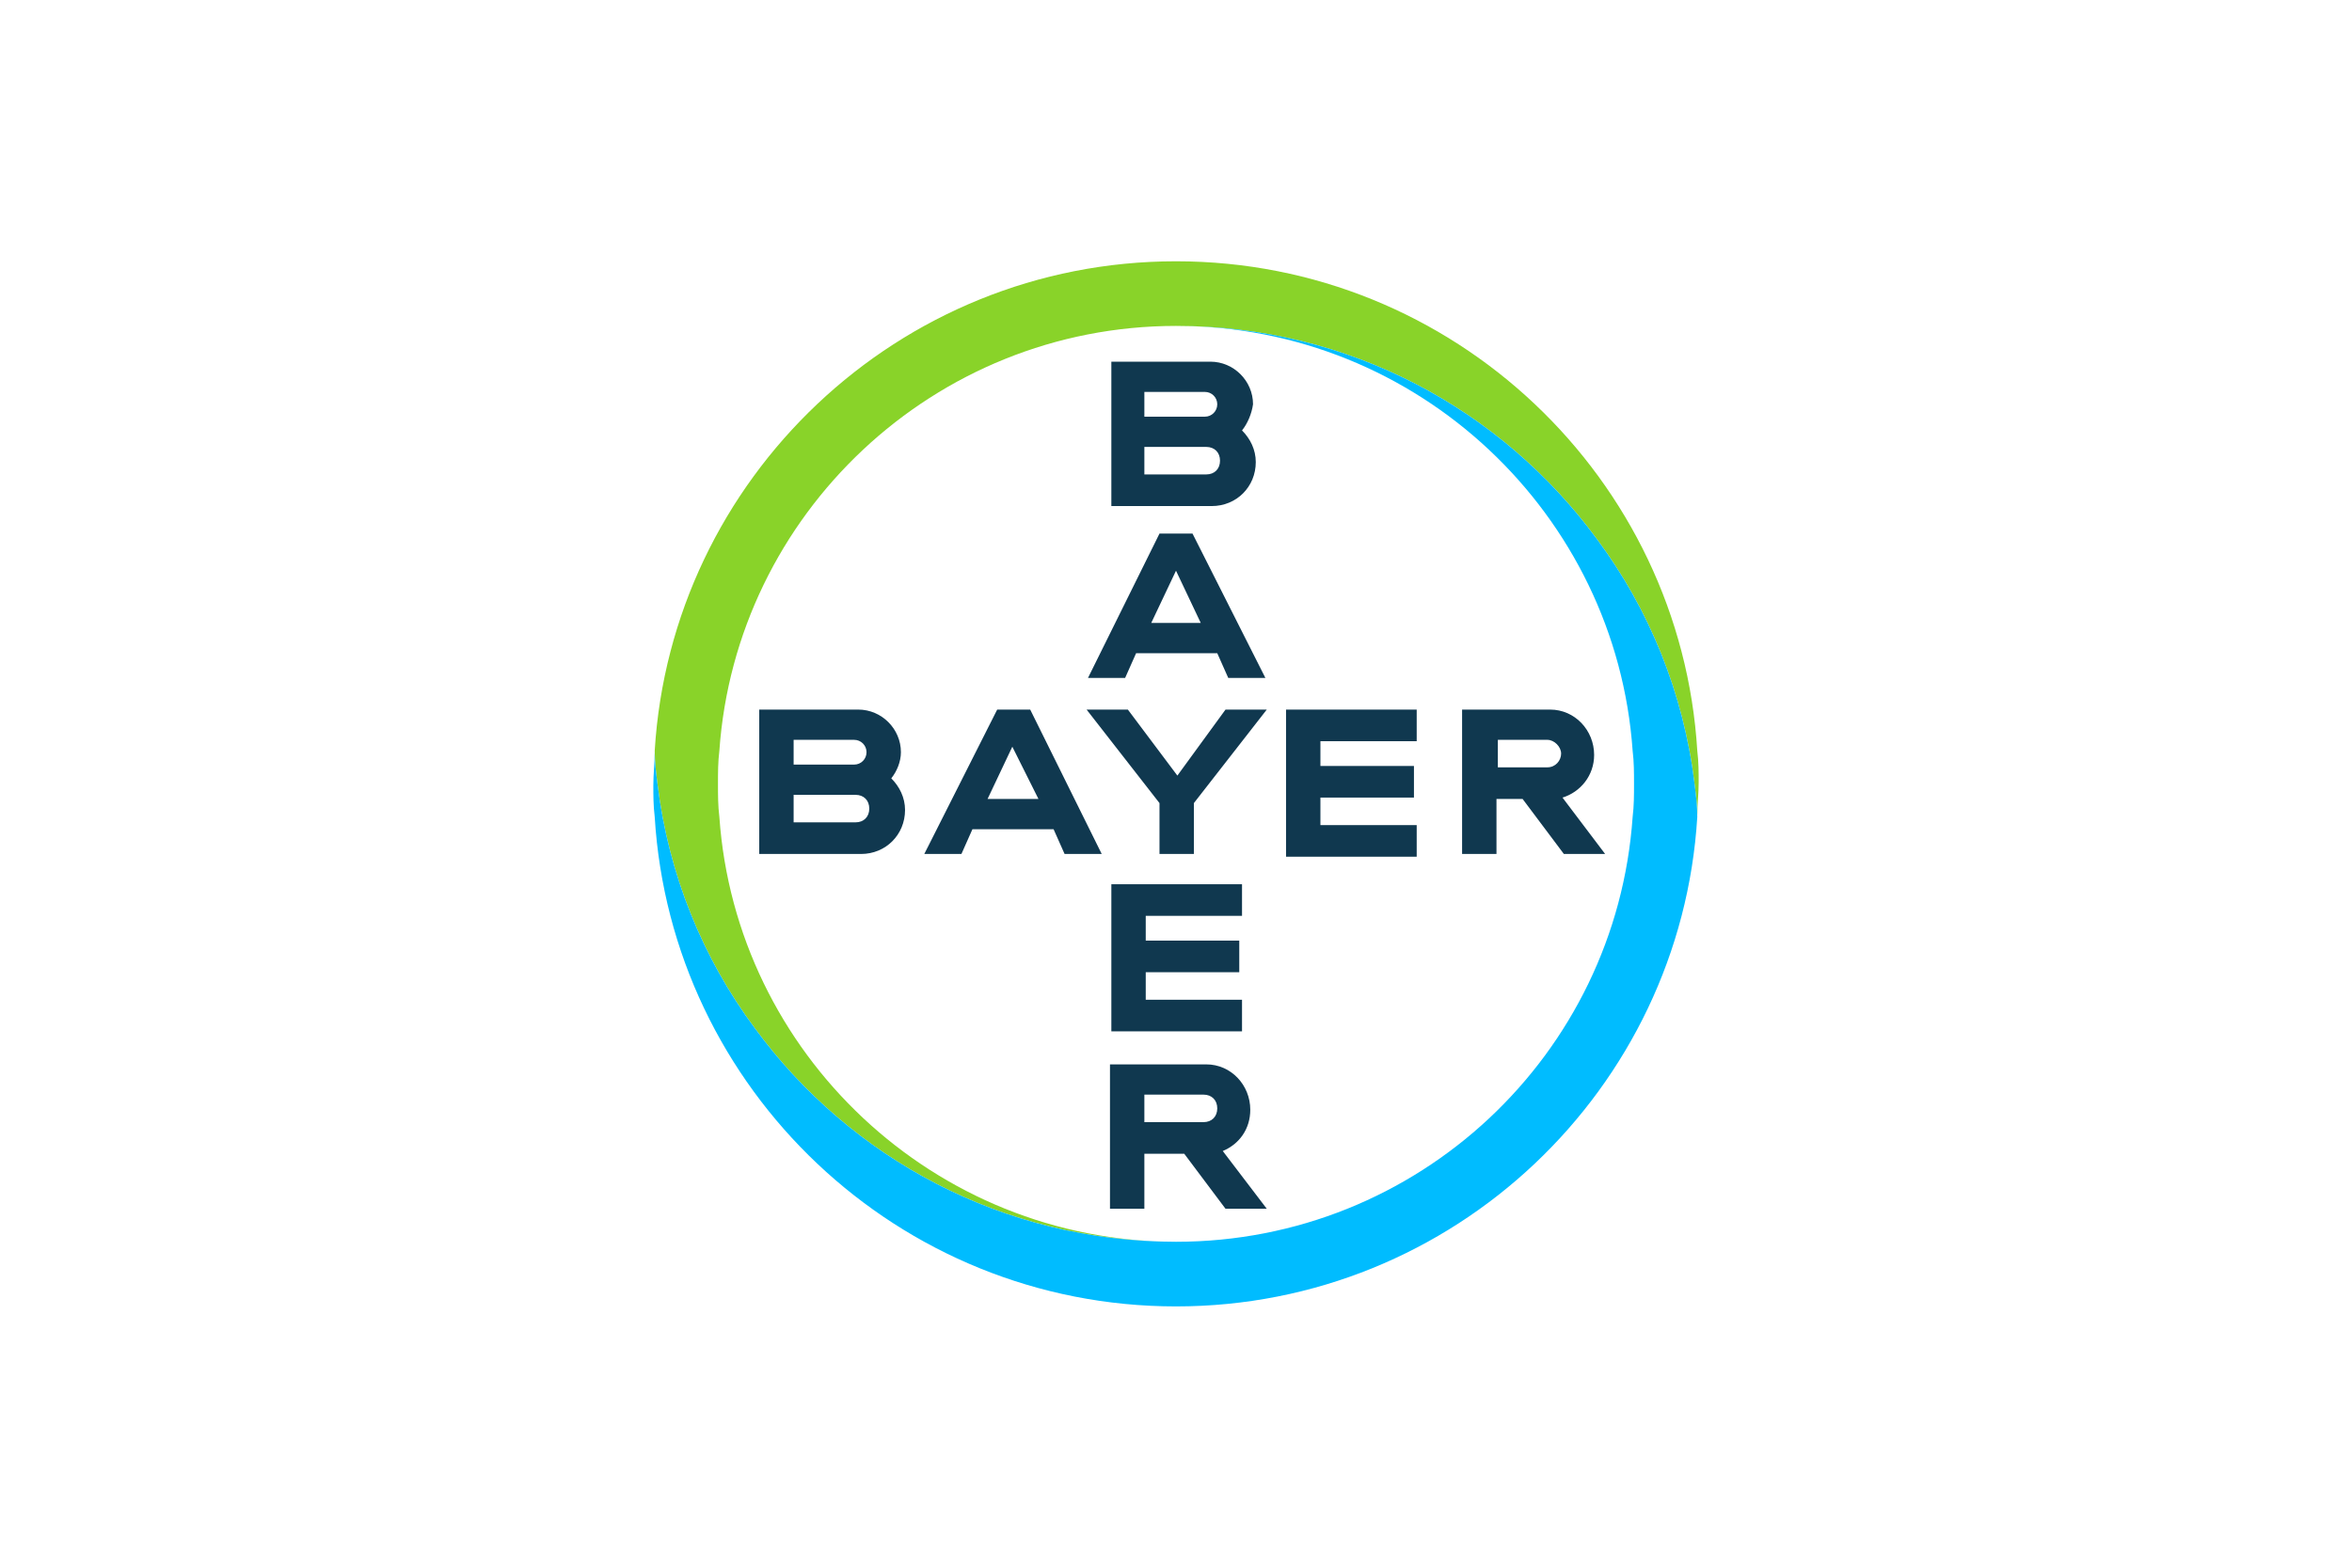
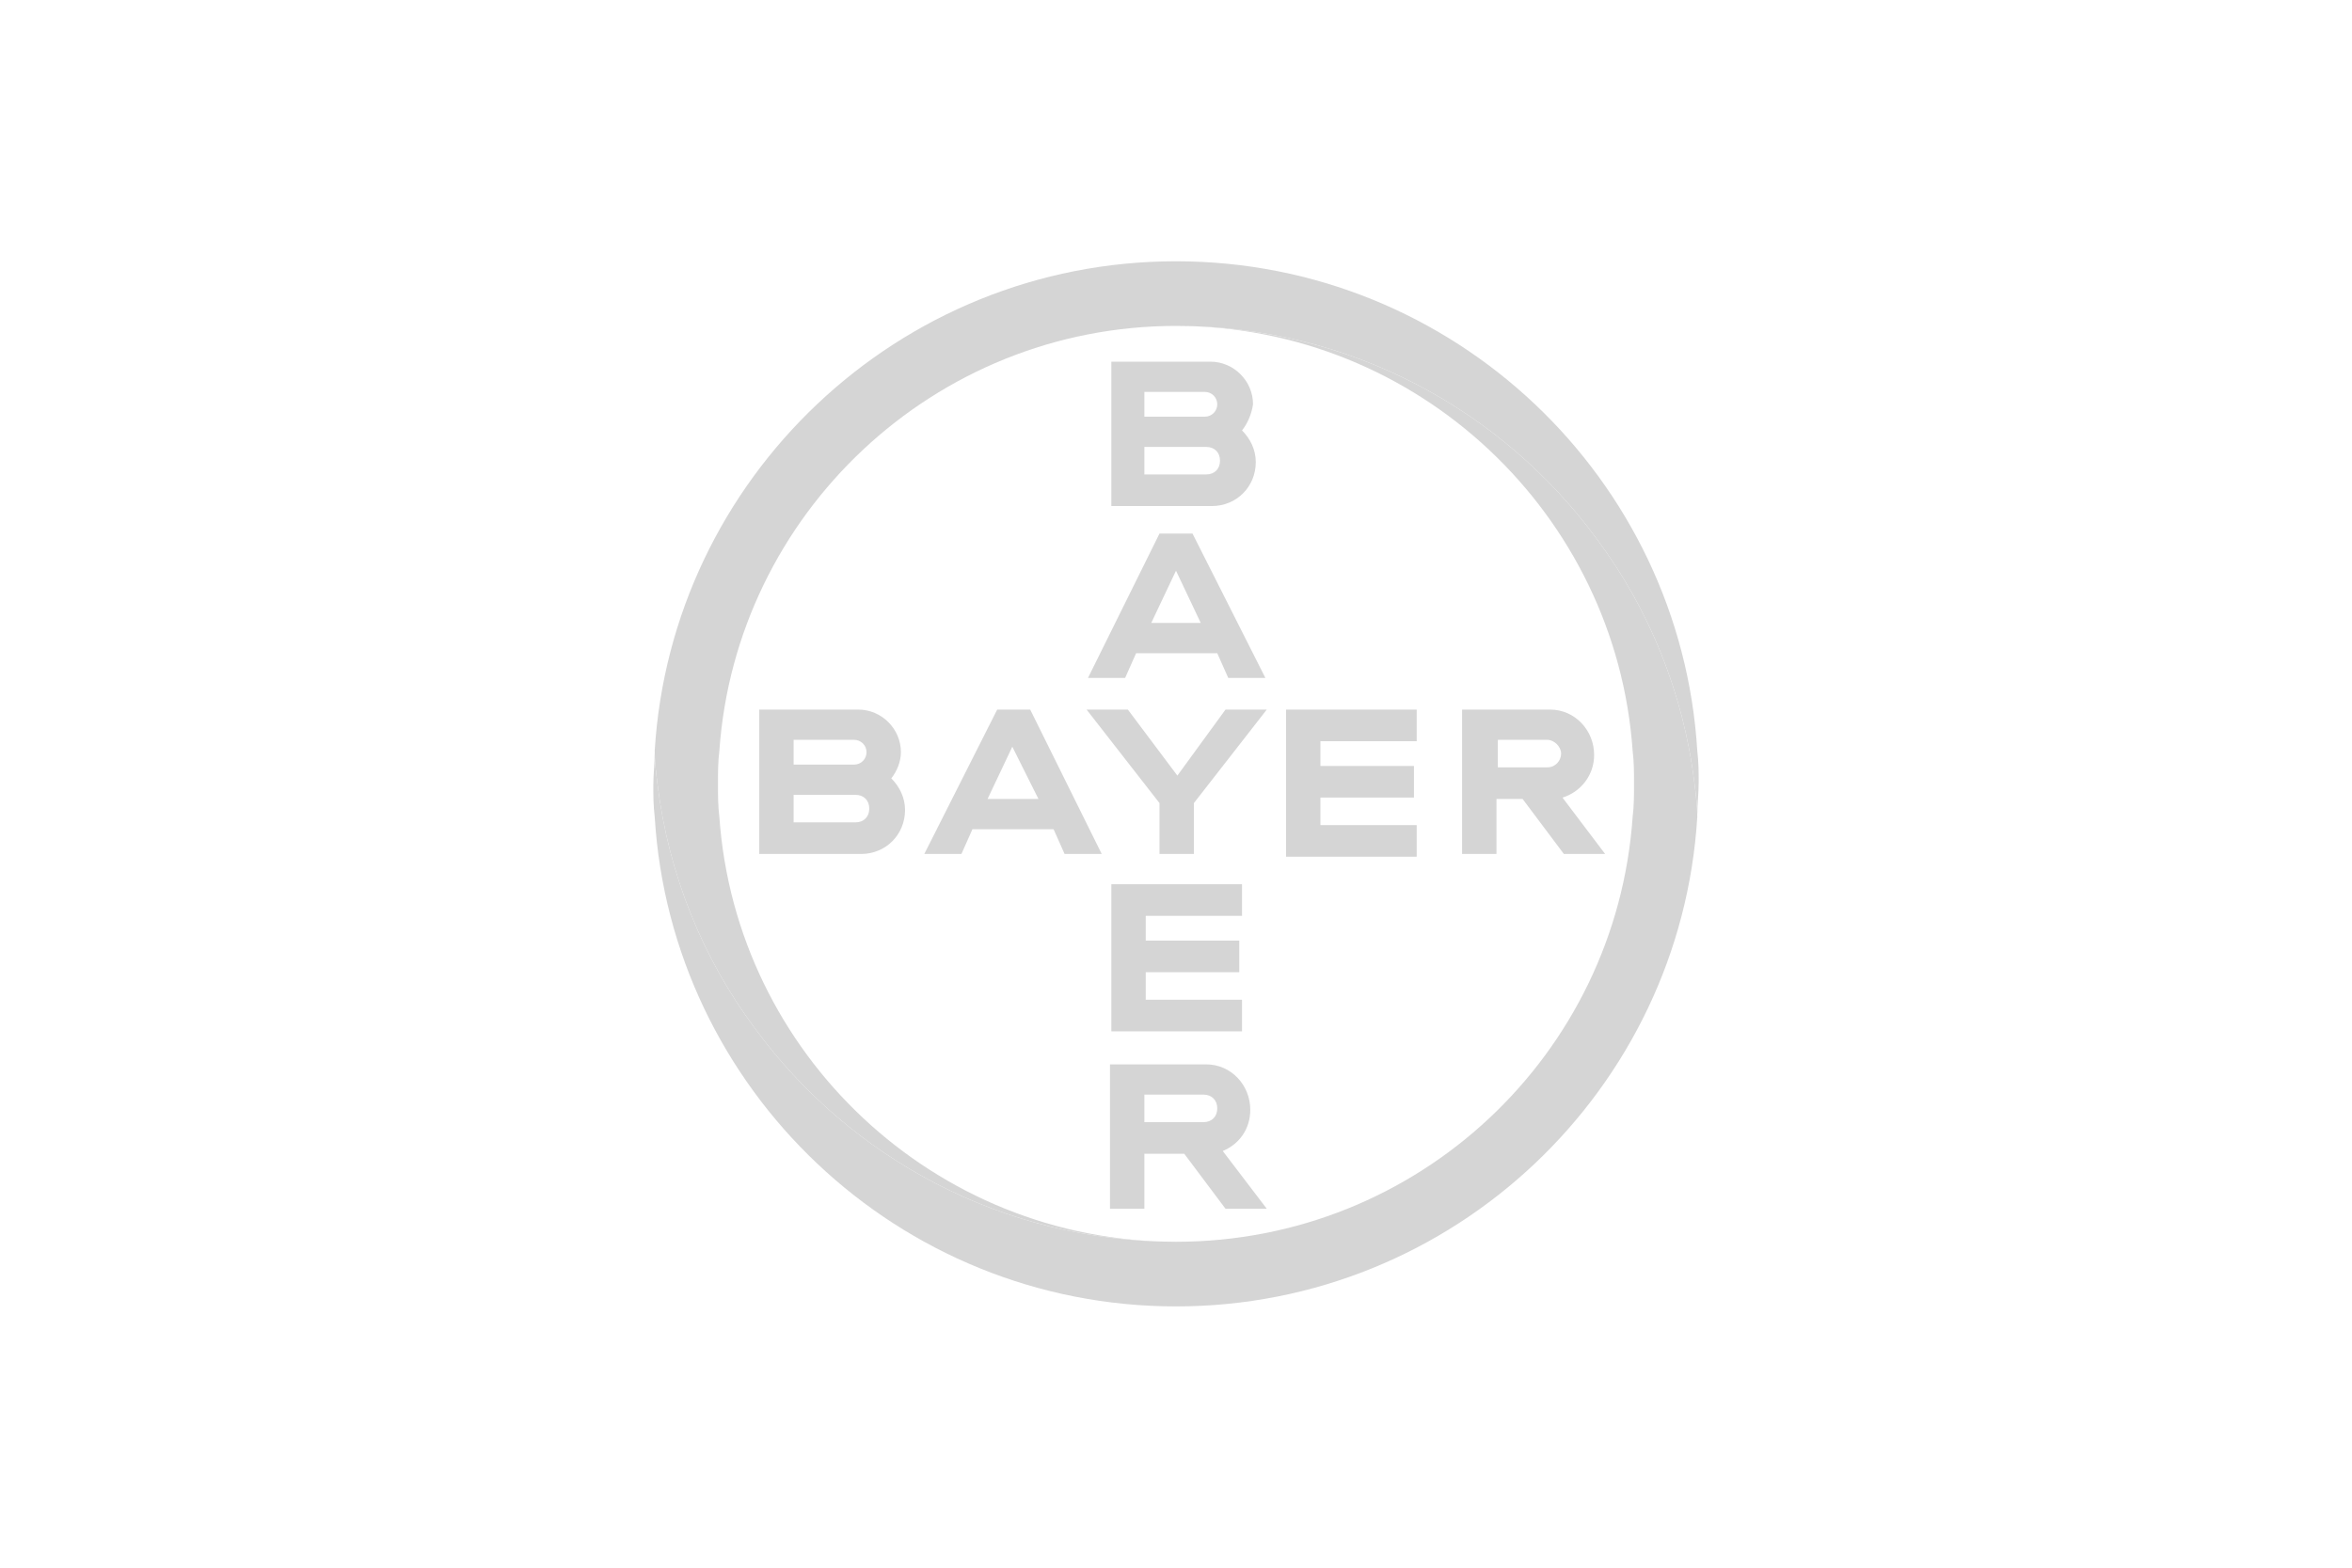
<svg xmlns="http://www.w3.org/2000/svg" height="800" width="1200" viewBox="-11.4 -19 98.8 114">
-   <path d="M35.7 11.3h4.4c.5 0 .9-.4.9-.9s-.4-.9-.9-.9h-4.4zm0 4.2h4.5c.6 0 1-.4 1-1s-.4-1-1-1h-4.5zm7.1-3.2c.6.6 1 1.4 1 2.3 0 1.8-1.4 3.2-3.2 3.2h-7.3V7.3h7.2c1.7 0 3.1 1.4 3.1 3.1-.1.7-.4 1.4-.8 1.9zm1.7 18h-2.7l-.8-1.8h-5.9l-.8 1.8h-2.7l5.2-10.5h2.4zM38 22.5l-1.8 3.8h3.6zm3.6 10.1h3l-5.3 6.8v3.7h-2.5v-3.7l-5.3-6.8h3l3.6 4.8zm13.9 0v2.3h-7v1.8h6.8V39h-6.8v2h7v2.3H46V32.6zm7.7 6.5h-1.9v4h-2.5V32.6h6.4c1.8 0 3.2 1.5 3.2 3.3 0 1.5-1 2.7-2.3 3.1l3.1 4.1h-3zm1.8-4.3h-3.6v2H65c.6 0 1-.5 1-1s-.5-1-1-1zm-32.4 8.3h-2.7l-.8-1.8h-5.9l-.8 1.8h-2.7L25 32.6h2.4zm-6.5-7.8l-1.8 3.8H28zm-15.9 1.3h4.4c.5 0 .9-.4.9-.9s-.4-.9-.9-.9h-4.4zm0 4.2h4.5c.6 0 1-.4 1-1s-.4-1-1-1h-4.5zm7.1-3.2c.6.6 1 1.4 1 2.3 0 1.8-1.4 3.2-3.2 3.2H7.7V32.6h7.2c1.7 0 3.1 1.4 3.1 3.1 0 .7-.3 1.4-.7 1.9zm25.5 7.7v2.3h-7v1.8h6.8v2.3h-6.8v2h7V56h-9.5V45.3zM41 61.6c0-.6-.4-1-1-1h-4.3v2H40c.6 0 1-.4 1-1zm-7.8 7.3V58.4h7c1.8 0 3.2 1.5 3.2 3.3 0 1.4-.8 2.5-2 3l3.2 4.2h-3l-3-4h-2.9v4z" fill="#10384f" />
-   <path d="M75.9 35.6C74.7 15.8 58.2 0 38 0S1.3 15.8.1 35.6c0 .8.1 1.6.2 2.4.8 6.6 3.3 12.7 7.1 17.8 6.9 9.4 18 15.5 30.6 15.5-17.6 0-32-13.7-33.2-30.9-.1-.8-.1-1.6-.1-2.4 0-.8 0-1.6.1-2.4C6 18.4 20.4 4.7 38 4.7c12.6 0 23.7 6.1 30.6 15.5 3.8 5.1 6.3 11.2 7.1 17.8.1.8.2 1.6.2 2.3 0-.8.1-1.6.1-2.4 0-.7 0-1.5-.1-2.3" fill="#89d329" />
-   <path d="M.1 40.4C1.3 60.2 17.8 76 38 76s36.7-15.8 37.9-35.6c0-.8-.1-1.6-.2-2.4-.8-6.6-3.3-12.7-7.1-17.8-6.9-9.4-18-15.5-30.6-15.5 17.6 0 32 13.7 33.2 30.9.1.8.1 1.6.1 2.4 0 .8 0 1.6-.1 2.4C70 57.7 55.6 71.3 38 71.3c-12.6 0-23.7-6.1-30.6-15.5C3.6 50.7 1.1 44.6.3 38c-.1-.8-.2-1.6-.2-2.3 0 .8-.1 1.6-.1 2.4 0 .7 0 1.5.1 2.3" fill="#00bcff" />
+   <path d="M35.7 11.3h4.4c.5 0 .9-.4.9-.9s-.4-.9-.9-.9h-4.4zm0 4.2h4.5c.6 0 1-.4 1-1s-.4-1-1-1h-4.5zm7.1-3.2c.6.6 1 1.4 1 2.3 0 1.8-1.4 3.2-3.2 3.2h-7.3V7.3h7.2c1.7 0 3.1 1.4 3.1 3.1-.1.7-.4 1.4-.8 1.9zm1.7 18h-2.7l-.8-1.8h-5.9l-.8 1.8h-2.7l5.2-10.5h2.4zM38 22.5l-1.8 3.8h3.6zm3.6 10.1h3l-5.3 6.8v3.7h-2.5v-3.7l-5.3-6.8h3l3.6 4.8zm13.9 0v2.3h-7v1.8h6.8V39h-6.8v2h7v2.3H46V32.6zm7.7 6.5h-1.9v4h-2.5V32.6h6.4c1.8 0 3.2 1.5 3.2 3.3 0 1.5-1 2.7-2.3 3.1l3.1 4.1h-3zm1.8-4.3h-3.6v2H65c.6 0 1-.5 1-1s-.5-1-1-1zm-32.4 8.3h-2.7l-.8-1.8h-5.9l-.8 1.8h-2.7L25 32.6h2.4zm-6.5-7.8l-1.8 3.8H28zm-15.9 1.3h4.4c.5 0 .9-.4.9-.9s-.4-.9-.9-.9h-4.4zm0 4.2h4.5c.6 0 1-.4 1-1s-.4-1-1-1h-4.5zm7.1-3.2c.6.6 1 1.4 1 2.3 0 1.8-1.4 3.2-3.2 3.2H7.7V32.6h7.2c1.7 0 3.1 1.4 3.1 3.1 0 .7-.3 1.4-.7 1.9zm25.5 7.7v2.3h-7v1.8h6.8v2.3h-6.8v2h7V56h-9.5V45.3zM41 61.6c0-.6-.4-1-1-1h-4.3v2H40c.6 0 1-.4 1-1zm-7.8 7.3V58.4h7c1.8 0 3.2 1.5 3.2 3.3 0 1.4-.8 2.5-2 3l3.2 4.2h-3l-3-4h-2.9v4z" fill="#d5d5d5" />
+   <path d="M75.9 35.6C74.7 15.8 58.2 0 38 0S1.3 15.8.1 35.6c0 .8.1 1.6.2 2.4.8 6.6 3.3 12.7 7.1 17.8 6.9 9.4 18 15.5 30.6 15.5-17.6 0-32-13.7-33.2-30.9-.1-.8-.1-1.6-.1-2.4 0-.8 0-1.6.1-2.4C6 18.4 20.4 4.7 38 4.7c12.6 0 23.7 6.1 30.6 15.5 3.8 5.1 6.3 11.2 7.1 17.8.1.8.2 1.6.2 2.3 0-.8.1-1.6.1-2.4 0-.7 0-1.5-.1-2.3" fill="#d5d5d5" />
+   <path d="M.1 40.4C1.3 60.2 17.8 76 38 76s36.7-15.8 37.9-35.6c0-.8-.1-1.6-.2-2.4-.8-6.6-3.3-12.7-7.1-17.8-6.9-9.4-18-15.5-30.6-15.5 17.6 0 32 13.7 33.2 30.9.1.8.1 1.6.1 2.4 0 .8 0 1.6-.1 2.4C70 57.7 55.6 71.3 38 71.3c-12.6 0-23.7-6.1-30.6-15.5C3.6 50.7 1.1 44.6.3 38c-.1-.8-.2-1.6-.2-2.3 0 .8-.1 1.6-.1 2.4 0 .7 0 1.5.1 2.3" fill="#d5d5d5" />
</svg>
